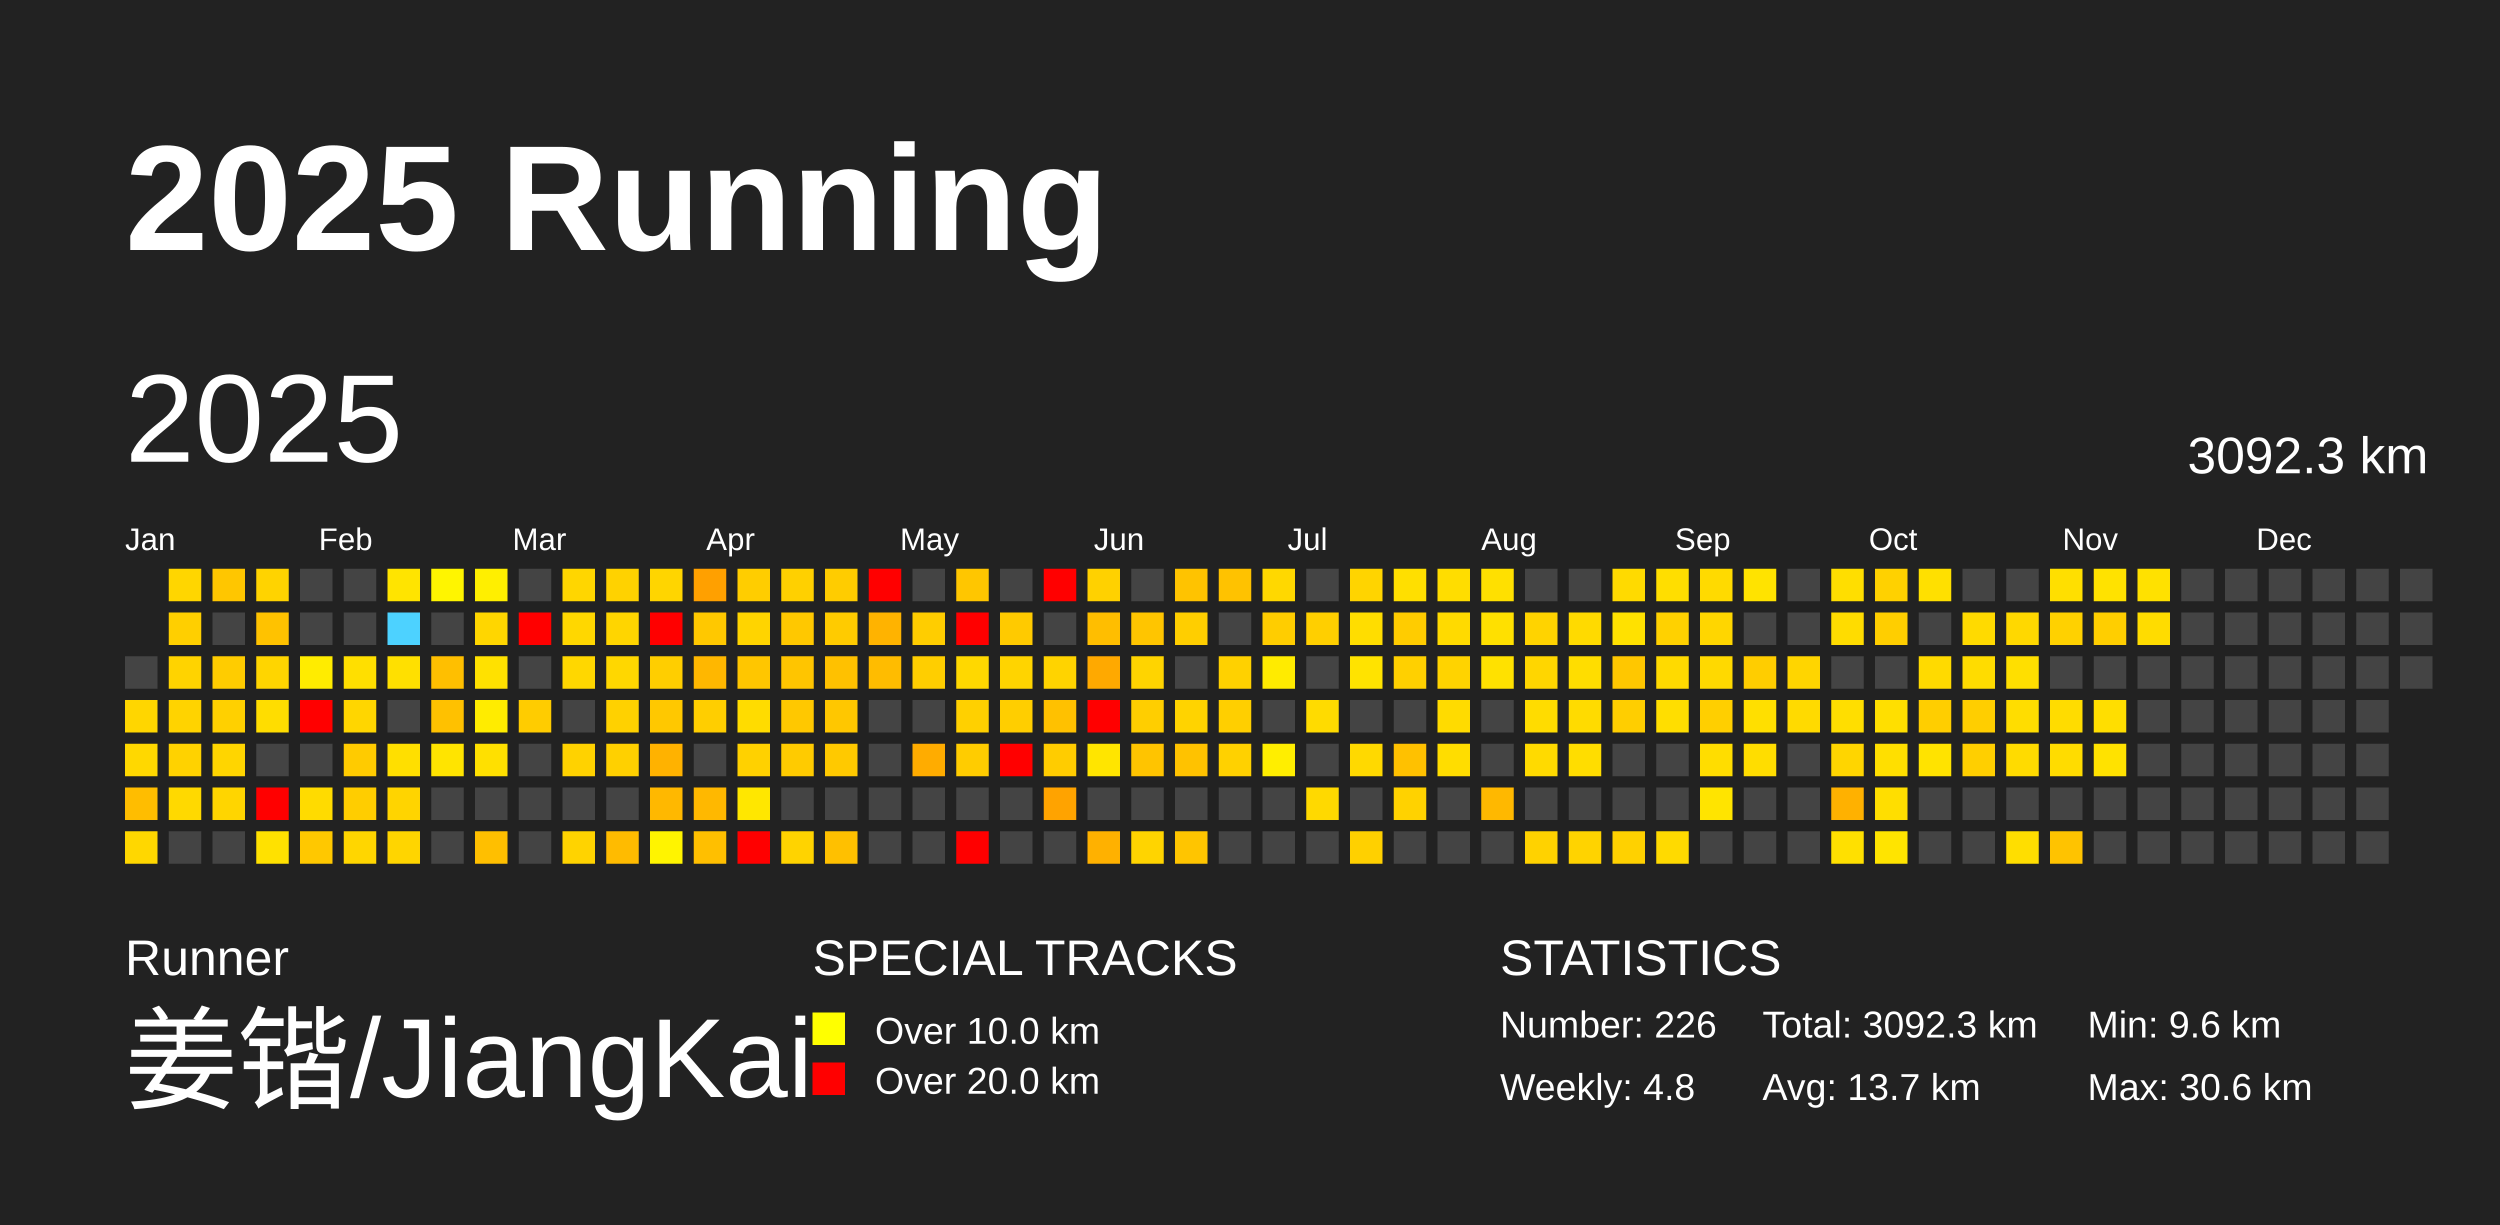
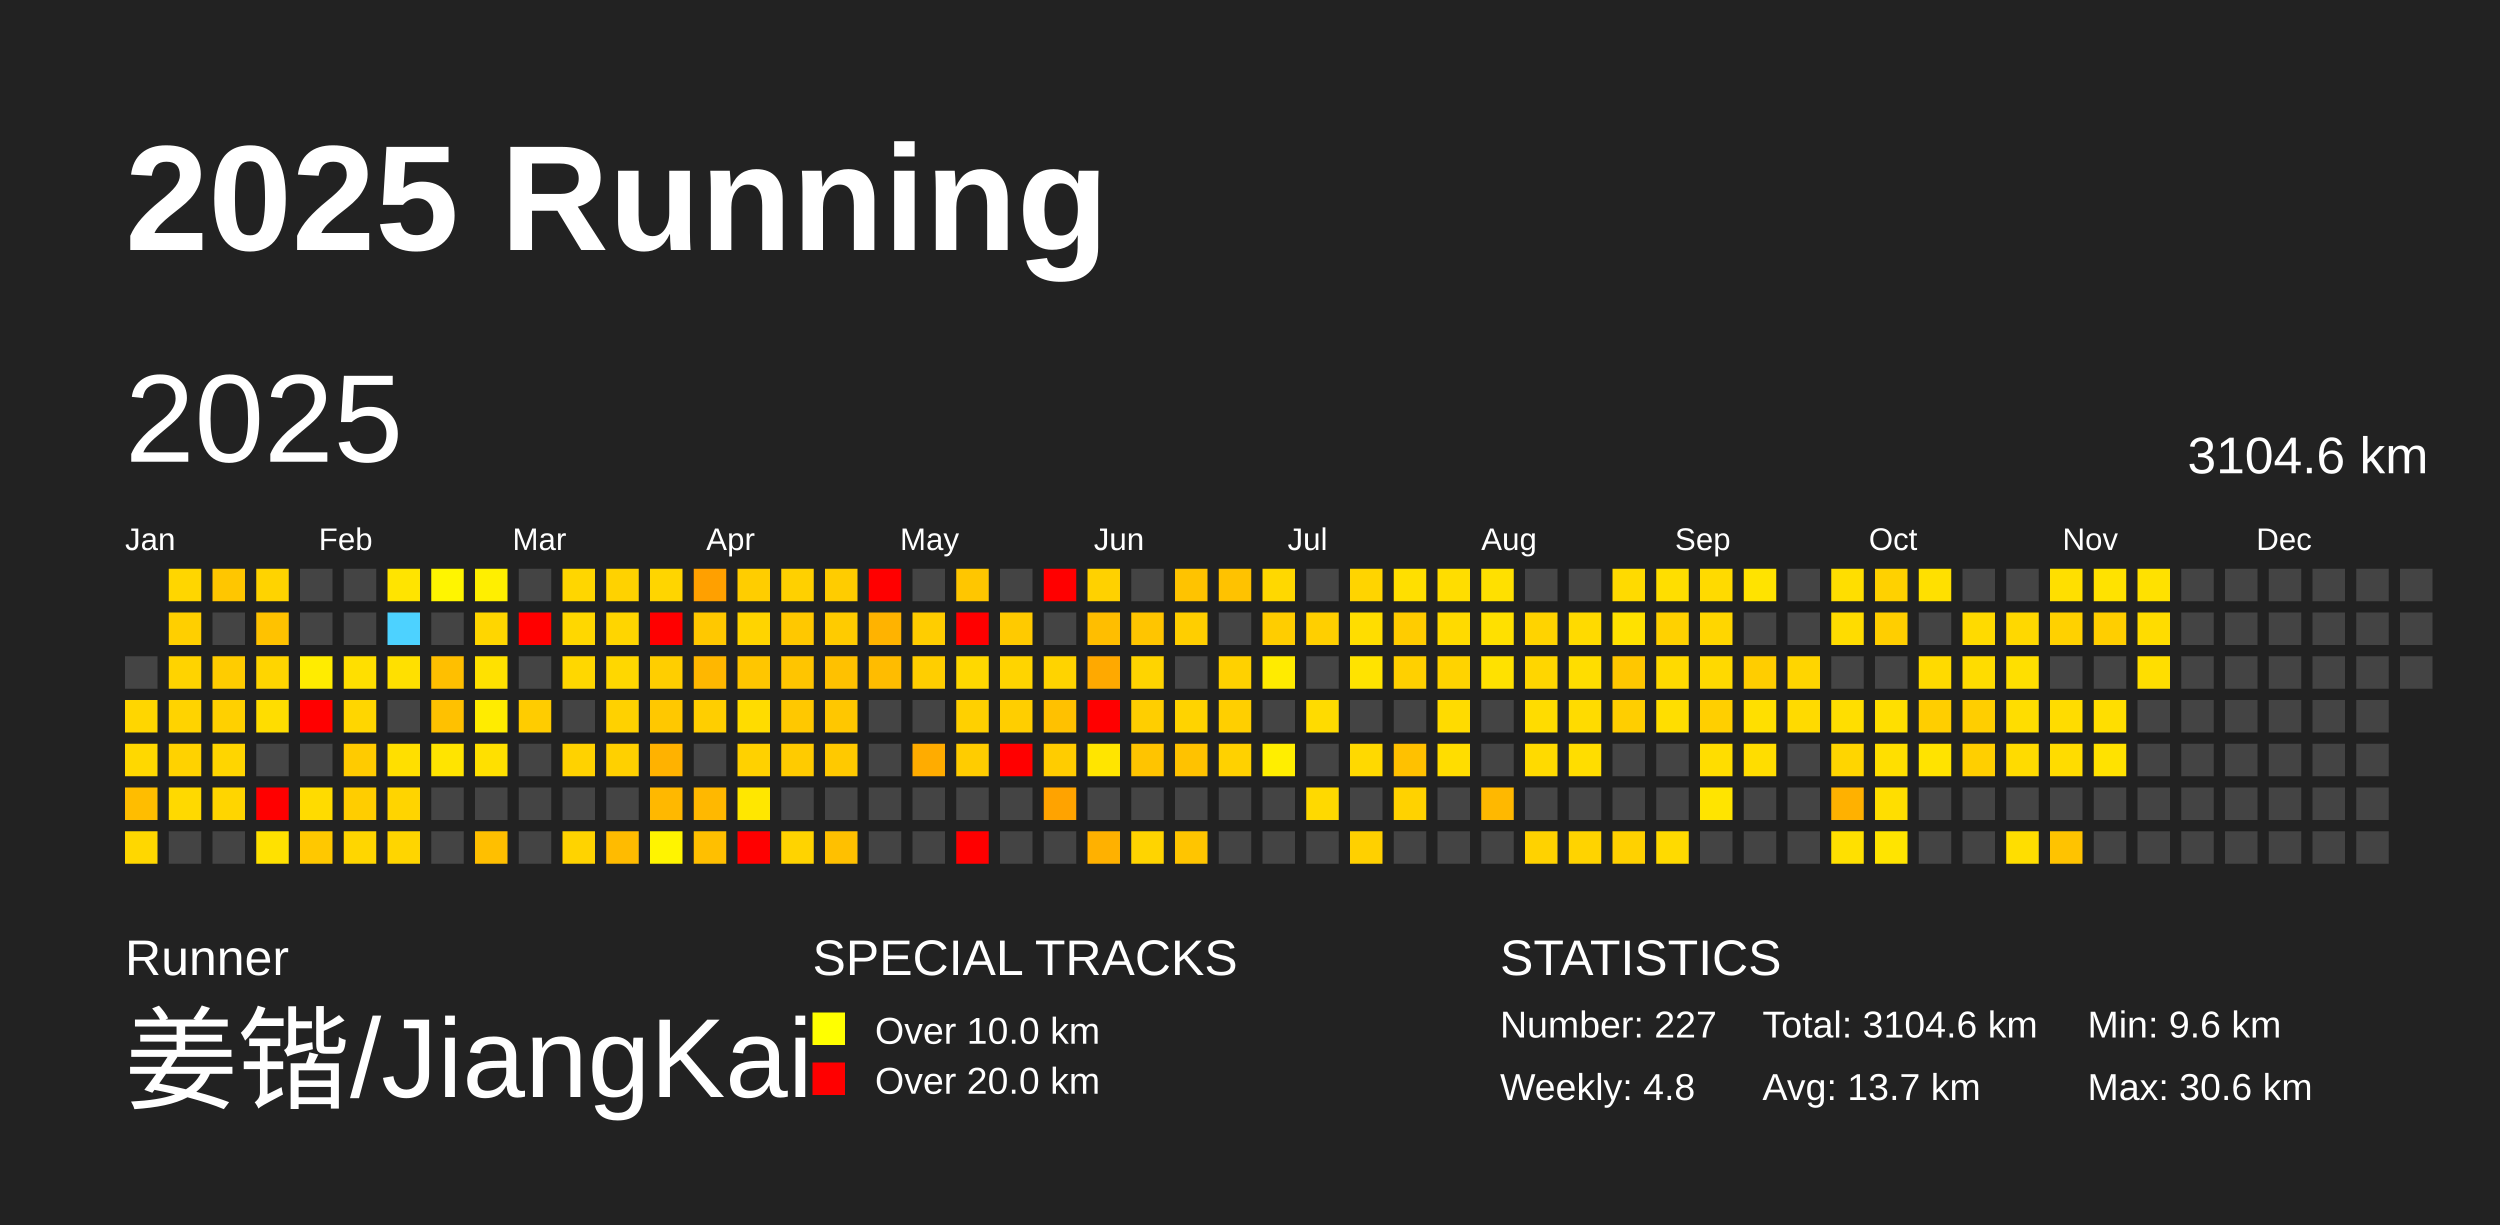
<svg xmlns="http://www.w3.org/2000/svg" baseProfile="full" height="98mm" version="1.1" viewBox="0,0,200,98" width="200mm">
  <defs />
  <rect fill="#222222" height="98" width="200" x="0" y="0" />
  <text fill="#FFFFFF" style="font-size:12px; font-family:Arial; font-weight:bold;" x="10" y="20">2025 Running</text>
  <text fill="#FFFFFF" style="font-size:4px; font-family:Arial" x="10" y="78">Runner</text>
  <text fill="#FFFFFF" style="font-size:9px; font-family:Arial" x="10" y="88">姜锴/JiangKai</text>
  <text fill="#FFFFFF" style="font-size:4px; font-family:Arial" x="65" y="78">SPECIAL TRACKS</text>
  <rect fill="yellow" height="2.6" width="2.6" x="65" y="81" />
  <text fill="#FFFFFF" style="font-size:3px; font-family:Arial" x="70" y="83.5">Over 10.0 km</text>
  <rect fill="red" height="2.6" width="2.6" x="65" y="85" />
  <text fill="#FFFFFF" style="font-size:3px; font-family:Arial" x="70" y="87.5">Over 20.0 km</text>
  <text fill="#FFFFFF" style="font-size:4px; font-family:Arial" x="120" y="78">STATISTICS</text>
-   <text fill="#FFFFFF" style="font-size:3px; font-family:Arial" x="120" y="83">Number: 226</text>
+   <text fill="#FFFFFF" style="font-size:3px; font-family:Arial" x="120" y="83">Number: 227</text>
  <text fill="#FFFFFF" style="font-size:3px; font-family:Arial" x="120" y="88">Weekly: 4.8</text>
-   <text fill="#FFFFFF" style="font-size:3px; font-family:Arial" x="141" y="83">Total: 3092.3 km</text>
+   <text fill="#FFFFFF" style="font-size:3px; font-family:Arial" x="141" y="83">Total: 3104.6 km</text>
  <text fill="#FFFFFF" style="font-size:3px; font-family:Arial" x="141" y="88">Avg: 13.7 km</text>
  <text fill="#FFFFFF" style="font-size:3px; font-family:Arial" x="167" y="83">Min: 9.6 km</text>
  <text fill="#FFFFFF" style="font-size:3px; font-family:Arial" x="167" y="88">Max: 30.6 km</text>
  <text dominant-baseline="hanging" fill="#FFFFFF" style="font-size:10.0px; font-family:Arial;" x="10" y="30">2025</text>
-   <text dominant-baseline="hanging" fill="#FFFFFF" style="font-size:4.125px; font-family:Arial;" x="175" y="35">3092.3 km</text>
+   <text dominant-baseline="hanging" fill="#FFFFFF" style="font-size:4.125px; font-family:Arial;" x="175" y="35">3104.6 km</text>
  <text fill="#FFFFFF" style="font-size:2.5px; font-family:Arial" x="10.0" y="44">Jan</text>
  <text fill="#FFFFFF" style="font-size:2.5px; font-family:Arial" x="25.5" y="44">Feb</text>
  <text fill="#FFFFFF" style="font-size:2.5px; font-family:Arial" x="41.0" y="44">Mar</text>
  <text fill="#FFFFFF" style="font-size:2.5px; font-family:Arial" x="56.5" y="44">Apr</text>
  <text fill="#FFFFFF" style="font-size:2.5px; font-family:Arial" x="72.0" y="44">May</text>
  <text fill="#FFFFFF" style="font-size:2.5px; font-family:Arial" x="87.5" y="44">Jun</text>
  <text fill="#FFFFFF" style="font-size:2.5px; font-family:Arial" x="103.0" y="44">Jul</text>
  <text fill="#FFFFFF" style="font-size:2.5px; font-family:Arial" x="118.5" y="44">Aug</text>
  <text fill="#FFFFFF" style="font-size:2.5px; font-family:Arial" x="134.0" y="44">Sep</text>
  <text fill="#FFFFFF" style="font-size:2.5px; font-family:Arial" x="149.5" y="44">Oct</text>
  <text fill="#FFFFFF" style="font-size:2.5px; font-family:Arial" x="165.0" y="44">Nov</text>
  <text fill="#FFFFFF" style="font-size:2.5px; font-family:Arial" x="180.5" y="44">Dec</text>
  <rect fill="#444444" height="2.6" width="2.6" x="10.0" y="52.5" />
  <rect fill="#ffd600" height="2.6" width="2.6" x="10.0" y="56.0" />
  <rect fill="#ffd800" height="2.6" width="2.6" x="10.0" y="59.5" />
  <rect fill="#ffbd00" height="2.6" width="2.6" x="10.0" y="63.0" />
  <rect fill="#ffd700" height="2.6" width="2.6" x="10.0" y="66.5" />
  <rect fill="#ffd600" height="2.6" width="2.6" x="13.5" y="45.5" />
  <rect fill="#ffcf00" height="2.6" width="2.6" x="13.5" y="49.0" />
  <rect fill="#ffd300" height="2.6" width="2.6" x="13.5" y="52.5" />
  <rect fill="#ffd300" height="2.6" width="2.6" x="13.5" y="56.0" />
  <rect fill="#ffd200" height="2.6" width="2.6" x="13.5" y="59.5" />
  <rect fill="#ffd900" height="2.6" width="2.6" x="13.5" y="63.0" />
  <rect fill="#444444" height="2.6" width="2.6" x="13.5" y="66.5" />
  <rect fill="#ffc600" height="2.6" width="2.6" x="17.0" y="45.5" />
  <rect fill="#444444" height="2.6" width="2.6" x="17.0" y="49.0" />
  <rect fill="#ffcc00" height="2.6" width="2.6" x="17.0" y="52.5" />
  <rect fill="#ffd000" height="2.6" width="2.6" x="17.0" y="56.0" />
  <rect fill="#ffd500" height="2.6" width="2.6" x="17.0" y="59.5" />
  <rect fill="#ffd500" height="2.6" width="2.6" x="17.0" y="63.0" />
  <rect fill="#444444" height="2.6" width="2.6" x="17.0" y="66.5" />
  <rect fill="#ffd300" height="2.6" width="2.6" x="20.5" y="45.5" />
  <rect fill="#ffc200" height="2.6" width="2.6" x="20.5" y="49.0" />
  <rect fill="#ffd500" height="2.6" width="2.6" x="20.5" y="52.5" />
  <rect fill="#ffdd00" height="2.6" width="2.6" x="20.5" y="56.0" />
  <rect fill="#444444" height="2.6" width="2.6" x="20.5" y="59.5" />
  <rect fill="red" height="2.6" width="2.6" x="20.5" y="63.0" />
  <rect fill="#ffe100" height="2.6" width="2.6" x="20.5" y="66.5" />
  <rect fill="#444444" height="2.6" width="2.6" x="24.0" y="45.5" />
  <rect fill="#444444" height="2.6" width="2.6" x="24.0" y="49.0" />
  <rect fill="#ffec00" height="2.6" width="2.6" x="24.0" y="52.5" />
  <rect fill="red" height="2.6" width="2.6" x="24.0" y="56.0" />
  <rect fill="#444444" height="2.6" width="2.6" x="24.0" y="59.5" />
  <rect fill="#ffdb00" height="2.6" width="2.6" x="24.0" y="63.0" />
  <rect fill="#ffc800" height="2.6" width="2.6" x="24.0" y="66.5" />
  <rect fill="#444444" height="2.6" width="2.6" x="27.5" y="45.5" />
  <rect fill="#444444" height="2.6" width="2.6" x="27.5" y="49.0" />
  <rect fill="#ffdf00" height="2.6" width="2.6" x="27.5" y="52.5" />
  <rect fill="#ffd600" height="2.6" width="2.6" x="27.5" y="56.0" />
  <rect fill="#ffcb00" height="2.6" width="2.6" x="27.5" y="59.5" />
  <rect fill="#ffcd00" height="2.6" width="2.6" x="27.5" y="63.0" />
  <rect fill="#ffd600" height="2.6" width="2.6" x="27.5" y="66.5" />
  <rect fill="#ffe400" height="2.6" width="2.6" x="31.0" y="45.5" />
  <rect fill="#4dd2ff" height="2.6" width="2.6" x="31.0" y="49.0" />
  <rect fill="#ffe000" height="2.6" width="2.6" x="31.0" y="52.5" />
  <rect fill="#444444" height="2.6" width="2.6" x="31.0" y="56.0" />
  <rect fill="#ffdf00" height="2.6" width="2.6" x="31.0" y="59.5" />
  <rect fill="#ffd400" height="2.6" width="2.6" x="31.0" y="63.0" />
  <rect fill="#ffd500" height="2.6" width="2.6" x="31.0" y="66.5" />
  <rect fill="#fff500" height="2.6" width="2.6" x="34.5" y="45.5" />
  <rect fill="#444444" height="2.6" width="2.6" x="34.5" y="49.0" />
  <rect fill="#ffbf00" height="2.6" width="2.6" x="34.5" y="52.5" />
  <rect fill="#ffc100" height="2.6" width="2.6" x="34.5" y="56.0" />
  <rect fill="#ffe400" height="2.6" width="2.6" x="34.5" y="59.5" />
  <rect fill="#444444" height="2.6" width="2.6" x="34.5" y="63.0" />
  <rect fill="#444444" height="2.6" width="2.6" x="34.5" y="66.5" />
  <rect fill="#ffef00" height="2.6" width="2.6" x="38.0" y="45.5" />
  <rect fill="#ffd600" height="2.6" width="2.6" x="38.0" y="49.0" />
  <rect fill="#ffe100" height="2.6" width="2.6" x="38.0" y="52.5" />
  <rect fill="#ffec00" height="2.6" width="2.6" x="38.0" y="56.0" />
  <rect fill="#ffe000" height="2.6" width="2.6" x="38.0" y="59.5" />
  <rect fill="#444444" height="2.6" width="2.6" x="38.0" y="63.0" />
  <rect fill="#ffbf00" height="2.6" width="2.6" x="38.0" y="66.5" />
  <rect fill="#444444" height="2.6" width="2.6" x="41.5" y="45.5" />
  <rect fill="red" height="2.6" width="2.6" x="41.5" y="49.0" />
  <rect fill="#444444" height="2.6" width="2.6" x="41.5" y="52.5" />
  <rect fill="#ffcc00" height="2.6" width="2.6" x="41.5" y="56.0" />
  <rect fill="#444444" height="2.6" width="2.6" x="41.5" y="59.5" />
  <rect fill="#444444" height="2.6" width="2.6" x="41.5" y="63.0" />
  <rect fill="#444444" height="2.6" width="2.6" x="41.5" y="66.5" />
  <rect fill="#ffd600" height="2.6" width="2.6" x="45.0" y="45.5" />
  <rect fill="#ffd700" height="2.6" width="2.6" x="45.0" y="49.0" />
  <rect fill="#ffd700" height="2.6" width="2.6" x="45.0" y="52.5" />
  <rect fill="#444444" height="2.6" width="2.6" x="45.0" y="56.0" />
  <rect fill="#ffd200" height="2.6" width="2.6" x="45.0" y="59.5" />
  <rect fill="#444444" height="2.6" width="2.6" x="45.0" y="63.0" />
  <rect fill="#ffd300" height="2.6" width="2.6" x="45.0" y="66.5" />
  <rect fill="#ffd200" height="2.6" width="2.6" x="48.5" y="45.5" />
  <rect fill="#ffd500" height="2.6" width="2.6" x="48.5" y="49.0" />
  <rect fill="#ffd700" height="2.6" width="2.6" x="48.5" y="52.5" />
  <rect fill="#ffd100" height="2.6" width="2.6" x="48.5" y="56.0" />
  <rect fill="#ffd000" height="2.6" width="2.6" x="48.5" y="59.5" />
  <rect fill="#444444" height="2.6" width="2.6" x="48.5" y="63.0" />
  <rect fill="#ffbb00" height="2.6" width="2.6" x="48.5" y="66.5" />
  <rect fill="#ffd500" height="2.6" width="2.6" x="52.0" y="45.5" />
  <rect fill="red" height="2.6" width="2.6" x="52.0" y="49.0" />
  <rect fill="#ffce00" height="2.6" width="2.6" x="52.0" y="52.5" />
  <rect fill="#ffc800" height="2.6" width="2.6" x="52.0" y="56.0" />
  <rect fill="#ffb200" height="2.6" width="2.6" x="52.0" y="59.5" />
  <rect fill="#ffb800" height="2.6" width="2.6" x="52.0" y="63.0" />
  <rect fill="#fff400" height="2.6" width="2.6" x="52.0" y="66.5" />
  <rect fill="#ffa000" height="2.6" width="2.6" x="55.5" y="45.5" />
  <rect fill="#ffc800" height="2.6" width="2.6" x="55.5" y="49.0" />
  <rect fill="#ffb700" height="2.6" width="2.6" x="55.5" y="52.5" />
  <rect fill="#ffce00" height="2.6" width="2.6" x="55.5" y="56.0" />
  <rect fill="#444444" height="2.6" width="2.6" x="55.5" y="59.5" />
  <rect fill="#ffb800" height="2.6" width="2.6" x="55.5" y="63.0" />
  <rect fill="#ffbf00" height="2.6" width="2.6" x="55.5" y="66.5" />
  <rect fill="#ffcd00" height="2.6" width="2.6" x="59.0" y="45.5" />
  <rect fill="#ffd400" height="2.6" width="2.6" x="59.0" y="49.0" />
  <rect fill="#ffc600" height="2.6" width="2.6" x="59.0" y="52.5" />
  <rect fill="#ffdc00" height="2.6" width="2.6" x="59.0" y="56.0" />
  <rect fill="#ffd100" height="2.6" width="2.6" x="59.0" y="59.5" />
  <rect fill="#ffe700" height="2.6" width="2.6" x="59.0" y="63.0" />
  <rect fill="red" height="2.6" width="2.6" x="59.0" y="66.5" />
  <rect fill="#ffd000" height="2.6" width="2.6" x="62.5" y="45.5" />
  <rect fill="#ffc800" height="2.6" width="2.6" x="62.5" y="49.0" />
  <rect fill="#ffc500" height="2.6" width="2.6" x="62.5" y="52.5" />
  <rect fill="#ffc800" height="2.6" width="2.6" x="62.5" y="56.0" />
  <rect fill="#ffcb00" height="2.6" width="2.6" x="62.5" y="59.5" />
  <rect fill="#444444" height="2.6" width="2.6" x="62.5" y="63.0" />
  <rect fill="#ffd300" height="2.6" width="2.6" x="62.5" y="66.5" />
  <rect fill="#ffcc00" height="2.6" width="2.6" x="66.0" y="45.5" />
  <rect fill="#ffcb00" height="2.6" width="2.6" x="66.0" y="49.0" />
  <rect fill="#ffc100" height="2.6" width="2.6" x="66.0" y="52.5" />
  <rect fill="#ffc700" height="2.6" width="2.6" x="66.0" y="56.0" />
  <rect fill="#ffc900" height="2.6" width="2.6" x="66.0" y="59.5" />
  <rect fill="#444444" height="2.6" width="2.6" x="66.0" y="63.0" />
  <rect fill="#ffc000" height="2.6" width="2.6" x="66.0" y="66.5" />
  <rect fill="red" height="2.6" width="2.6" x="69.5" y="45.5" />
  <rect fill="#ffb300" height="2.6" width="2.6" x="69.5" y="49.0" />
  <rect fill="#ffbc00" height="2.6" width="2.6" x="69.5" y="52.5" />
  <rect fill="#444444" height="2.6" width="2.6" x="69.5" y="56.0" />
  <rect fill="#444444" height="2.6" width="2.6" x="69.5" y="59.5" />
  <rect fill="#444444" height="2.6" width="2.6" x="69.5" y="63.0" />
  <rect fill="#444444" height="2.6" width="2.6" x="69.5" y="66.5" />
  <rect fill="#444444" height="2.6" width="2.6" x="73.0" y="45.5" />
  <rect fill="#ffcd00" height="2.6" width="2.6" x="73.0" y="49.0" />
  <rect fill="#ffce00" height="2.6" width="2.6" x="73.0" y="52.5" />
  <rect fill="#444444" height="2.6" width="2.6" x="73.0" y="56.0" />
  <rect fill="#ffac00" height="2.6" width="2.6" x="73.0" y="59.5" />
  <rect fill="#444444" height="2.6" width="2.6" x="73.0" y="63.0" />
  <rect fill="#444444" height="2.6" width="2.6" x="73.0" y="66.5" />
  <rect fill="#ffc600" height="2.6" width="2.6" x="76.5" y="45.5" />
  <rect fill="red" height="2.6" width="2.6" x="76.5" y="49.0" />
  <rect fill="#ffd800" height="2.6" width="2.6" x="76.5" y="52.5" />
  <rect fill="#ffd000" height="2.6" width="2.6" x="76.5" y="56.0" />
  <rect fill="#ffcc00" height="2.6" width="2.6" x="76.5" y="59.5" />
  <rect fill="#444444" height="2.6" width="2.6" x="76.5" y="63.0" />
  <rect fill="red" height="2.6" width="2.6" x="76.5" y="66.5" />
  <rect fill="#444444" height="2.6" width="2.6" x="80.0" y="45.5" />
  <rect fill="#ffca00" height="2.6" width="2.6" x="80.0" y="49.0" />
  <rect fill="#ffd400" height="2.6" width="2.6" x="80.0" y="52.5" />
  <rect fill="#ffce00" height="2.6" width="2.6" x="80.0" y="56.0" />
  <rect fill="red" height="2.6" width="2.6" x="80.0" y="59.5" />
  <rect fill="#444444" height="2.6" width="2.6" x="80.0" y="63.0" />
  <rect fill="#444444" height="2.6" width="2.6" x="80.0" y="66.5" />
  <rect fill="red" height="2.6" width="2.6" x="83.5" y="45.5" />
  <rect fill="#444444" height="2.6" width="2.6" x="83.5" y="49.0" />
  <rect fill="#ffd300" height="2.6" width="2.6" x="83.5" y="52.5" />
  <rect fill="#ffc100" height="2.6" width="2.6" x="83.5" y="56.0" />
  <rect fill="#ffcc00" height="2.6" width="2.6" x="83.5" y="59.5" />
  <rect fill="#ffa300" height="2.6" width="2.6" x="83.5" y="63.0" />
  <rect fill="#444444" height="2.6" width="2.6" x="83.5" y="66.5" />
  <rect fill="#ffd100" height="2.6" width="2.6" x="87.0" y="45.5" />
  <rect fill="#ffbe00" height="2.6" width="2.6" x="87.0" y="49.0" />
  <rect fill="#ffa900" height="2.6" width="2.6" x="87.0" y="52.5" />
  <rect fill="red" height="2.6" width="2.6" x="87.0" y="56.0" />
  <rect fill="#ffe500" height="2.6" width="2.6" x="87.0" y="59.5" />
  <rect fill="#444444" height="2.6" width="2.6" x="87.0" y="63.0" />
  <rect fill="#ffb100" height="2.6" width="2.6" x="87.0" y="66.5" />
  <rect fill="#444444" height="2.6" width="2.6" x="90.5" y="45.5" />
  <rect fill="#ffc500" height="2.6" width="2.6" x="90.5" y="49.0" />
  <rect fill="#ffd400" height="2.6" width="2.6" x="90.5" y="52.5" />
  <rect fill="#ffce00" height="2.6" width="2.6" x="90.5" y="56.0" />
  <rect fill="#ffc400" height="2.6" width="2.6" x="90.5" y="59.5" />
  <rect fill="#444444" height="2.6" width="2.6" x="90.5" y="63.0" />
  <rect fill="#ffd400" height="2.6" width="2.6" x="90.5" y="66.5" />
  <rect fill="#ffc300" height="2.6" width="2.6" x="94.0" y="45.5" />
  <rect fill="#ffce00" height="2.6" width="2.6" x="94.0" y="49.0" />
  <rect fill="#444444" height="2.6" width="2.6" x="94.0" y="52.5" />
  <rect fill="#ffd300" height="2.6" width="2.6" x="94.0" y="56.0" />
  <rect fill="#ffc200" height="2.6" width="2.6" x="94.0" y="59.5" />
  <rect fill="#444444" height="2.6" width="2.6" x="94.0" y="63.0" />
  <rect fill="#ffc500" height="2.6" width="2.6" x="94.0" y="66.5" />
  <rect fill="#ffc200" height="2.6" width="2.6" x="97.5" y="45.5" />
  <rect fill="#444444" height="2.6" width="2.6" x="97.5" y="49.0" />
  <rect fill="#ffd100" height="2.6" width="2.6" x="97.5" y="52.5" />
  <rect fill="#ffcf00" height="2.6" width="2.6" x="97.5" y="56.0" />
  <rect fill="#ffd100" height="2.6" width="2.6" x="97.5" y="59.5" />
  <rect fill="#444444" height="2.6" width="2.6" x="97.5" y="63.0" />
  <rect fill="#444444" height="2.6" width="2.6" x="97.5" y="66.5" />
  <rect fill="#ffd800" height="2.6" width="2.6" x="101.0" y="45.5" />
  <rect fill="#ffcd00" height="2.6" width="2.6" x="101.0" y="49.0" />
  <rect fill="#ffeb00" height="2.6" width="2.6" x="101.0" y="52.5" />
  <rect fill="#444444" height="2.6" width="2.6" x="101.0" y="56.0" />
  <rect fill="#ffee00" height="2.6" width="2.6" x="101.0" y="59.5" />
  <rect fill="#444444" height="2.6" width="2.6" x="101.0" y="63.0" />
  <rect fill="#444444" height="2.6" width="2.6" x="101.0" y="66.5" />
  <rect fill="#444444" height="2.6" width="2.6" x="104.5" y="45.5" />
  <rect fill="#ffcf00" height="2.6" width="2.6" x="104.5" y="49.0" />
  <rect fill="#444444" height="2.6" width="2.6" x="104.5" y="52.5" />
  <rect fill="#ffdb00" height="2.6" width="2.6" x="104.5" y="56.0" />
  <rect fill="#444444" height="2.6" width="2.6" x="104.5" y="59.5" />
  <rect fill="#ffd900" height="2.6" width="2.6" x="104.5" y="63.0" />
  <rect fill="#444444" height="2.6" width="2.6" x="104.5" y="66.5" />
  <rect fill="#ffd400" height="2.6" width="2.6" x="108.0" y="45.5" />
  <rect fill="#ffdd00" height="2.6" width="2.6" x="108.0" y="49.0" />
  <rect fill="#ffe300" height="2.6" width="2.6" x="108.0" y="52.5" />
  <rect fill="#444444" height="2.6" width="2.6" x="108.0" y="56.0" />
  <rect fill="#ffd900" height="2.6" width="2.6" x="108.0" y="59.5" />
  <rect fill="#444444" height="2.6" width="2.6" x="108.0" y="63.0" />
  <rect fill="#ffd000" height="2.6" width="2.6" x="108.0" y="66.5" />
  <rect fill="#ffdf00" height="2.6" width="2.6" x="111.5" y="45.5" />
  <rect fill="#ffcc00" height="2.6" width="2.6" x="111.5" y="49.0" />
  <rect fill="#ffd000" height="2.6" width="2.6" x="111.5" y="52.5" />
  <rect fill="#444444" height="2.6" width="2.6" x="111.5" y="56.0" />
  <rect fill="#ffc100" height="2.6" width="2.6" x="111.5" y="59.5" />
  <rect fill="#ffd200" height="2.6" width="2.6" x="111.5" y="63.0" />
  <rect fill="#444444" height="2.6" width="2.6" x="111.5" y="66.5" />
  <rect fill="#ffdd00" height="2.6" width="2.6" x="115.0" y="45.5" />
  <rect fill="#ffda00" height="2.6" width="2.6" x="115.0" y="49.0" />
  <rect fill="#ffd300" height="2.6" width="2.6" x="115.0" y="52.5" />
  <rect fill="#ffdb00" height="2.6" width="2.6" x="115.0" y="56.0" />
  <rect fill="#ffdd00" height="2.6" width="2.6" x="115.0" y="59.5" />
  <rect fill="#444444" height="2.6" width="2.6" x="115.0" y="63.0" />
  <rect fill="#444444" height="2.6" width="2.6" x="115.0" y="66.5" />
  <rect fill="#ffe000" height="2.6" width="2.6" x="118.5" y="45.5" />
  <rect fill="#ffe000" height="2.6" width="2.6" x="118.5" y="49.0" />
  <rect fill="#ffe100" height="2.6" width="2.6" x="118.5" y="52.5" />
  <rect fill="#444444" height="2.6" width="2.6" x="118.5" y="56.0" />
  <rect fill="#444444" height="2.6" width="2.6" x="118.5" y="59.5" />
  <rect fill="#ffb800" height="2.6" width="2.6" x="118.5" y="63.0" />
  <rect fill="#444444" height="2.6" width="2.6" x="118.5" y="66.5" />
  <rect fill="#444444" height="2.6" width="2.6" x="122.0" y="45.5" />
  <rect fill="#ffd300" height="2.6" width="2.6" x="122.0" y="49.0" />
  <rect fill="#ffd600" height="2.6" width="2.6" x="122.0" y="52.5" />
  <rect fill="#ffdc00" height="2.6" width="2.6" x="122.0" y="56.0" />
  <rect fill="#ffda00" height="2.6" width="2.6" x="122.0" y="59.5" />
  <rect fill="#444444" height="2.6" width="2.6" x="122.0" y="63.0" />
  <rect fill="#ffd200" height="2.6" width="2.6" x="122.0" y="66.5" />
  <rect fill="#444444" height="2.6" width="2.6" x="125.5" y="45.5" />
  <rect fill="#ffda00" height="2.6" width="2.6" x="125.5" y="49.0" />
  <rect fill="#ffdd00" height="2.6" width="2.6" x="125.5" y="52.5" />
  <rect fill="#ffdb00" height="2.6" width="2.6" x="125.5" y="56.0" />
  <rect fill="#ffdd00" height="2.6" width="2.6" x="125.5" y="59.5" />
  <rect fill="#444444" height="2.6" width="2.6" x="125.5" y="63.0" />
  <rect fill="#ffd300" height="2.6" width="2.6" x="125.5" y="66.5" />
  <rect fill="#ffda00" height="2.6" width="2.6" x="129.0" y="45.5" />
  <rect fill="#ffe100" height="2.6" width="2.6" x="129.0" y="49.0" />
  <rect fill="#ffc700" height="2.6" width="2.6" x="129.0" y="52.5" />
  <rect fill="#ffce00" height="2.6" width="2.6" x="129.0" y="56.0" />
  <rect fill="#444444" height="2.6" width="2.6" x="129.0" y="59.5" />
  <rect fill="#444444" height="2.6" width="2.6" x="129.0" y="63.0" />
  <rect fill="#ffd100" height="2.6" width="2.6" x="129.0" y="66.5" />
  <rect fill="#ffde00" height="2.6" width="2.6" x="132.5" y="45.5" />
  <rect fill="#ffd100" height="2.6" width="2.6" x="132.5" y="49.0" />
  <rect fill="#ffda00" height="2.6" width="2.6" x="132.5" y="52.5" />
  <rect fill="#ffde00" height="2.6" width="2.6" x="132.5" y="56.0" />
  <rect fill="#444444" height="2.6" width="2.6" x="132.5" y="59.5" />
  <rect fill="#444444" height="2.6" width="2.6" x="132.5" y="63.0" />
  <rect fill="#ffda00" height="2.6" width="2.6" x="132.5" y="66.5" />
  <rect fill="#ffda00" height="2.6" width="2.6" x="136.0" y="45.5" />
  <rect fill="#ffd600" height="2.6" width="2.6" x="136.0" y="49.0" />
  <rect fill="#ffd900" height="2.6" width="2.6" x="136.0" y="52.5" />
  <rect fill="#ffcf00" height="2.6" width="2.6" x="136.0" y="56.0" />
  <rect fill="#ffdd00" height="2.6" width="2.6" x="136.0" y="59.5" />
  <rect fill="#ffe400" height="2.6" width="2.6" x="136.0" y="63.0" />
  <rect fill="#444444" height="2.6" width="2.6" x="136.0" y="66.5" />
  <rect fill="#ffe300" height="2.6" width="2.6" x="139.5" y="45.5" />
  <rect fill="#444444" height="2.6" width="2.6" x="139.5" y="49.0" />
  <rect fill="#ffcd00" height="2.6" width="2.6" x="139.5" y="52.5" />
  <rect fill="#ffdf00" height="2.6" width="2.6" x="139.5" y="56.0" />
  <rect fill="#ffdd00" height="2.6" width="2.6" x="139.5" y="59.5" />
  <rect fill="#444444" height="2.6" width="2.6" x="139.5" y="63.0" />
  <rect fill="#444444" height="2.6" width="2.6" x="139.5" y="66.5" />
  <rect fill="#444444" height="2.6" width="2.6" x="143.0" y="45.5" />
  <rect fill="#444444" height="2.6" width="2.6" x="143.0" y="49.0" />
  <rect fill="#ffd500" height="2.6" width="2.6" x="143.0" y="52.5" />
  <rect fill="#ffda00" height="2.6" width="2.6" x="143.0" y="56.0" />
  <rect fill="#444444" height="2.6" width="2.6" x="143.0" y="59.5" />
  <rect fill="#444444" height="2.6" width="2.6" x="143.0" y="63.0" />
  <rect fill="#444444" height="2.6" width="2.6" x="143.0" y="66.5" />
  <rect fill="#ffde00" height="2.6" width="2.6" x="146.5" y="45.5" />
  <rect fill="#ffdc00" height="2.6" width="2.6" x="146.5" y="49.0" />
  <rect fill="#444444" height="2.6" width="2.6" x="146.5" y="52.5" />
  <rect fill="#ffde00" height="2.6" width="2.6" x="146.5" y="56.0" />
  <rect fill="#ffd500" height="2.6" width="2.6" x="146.5" y="59.5" />
  <rect fill="#ffb100" height="2.6" width="2.6" x="146.5" y="63.0" />
  <rect fill="#ffe000" height="2.6" width="2.6" x="146.5" y="66.5" />
  <rect fill="#ffd100" height="2.6" width="2.6" x="150.0" y="45.5" />
  <rect fill="#ffce00" height="2.6" width="2.6" x="150.0" y="49.0" />
  <rect fill="#444444" height="2.6" width="2.6" x="150.0" y="52.5" />
  <rect fill="#ffdf00" height="2.6" width="2.6" x="150.0" y="56.0" />
  <rect fill="#ffdf00" height="2.6" width="2.6" x="150.0" y="59.5" />
  <rect fill="#ffde00" height="2.6" width="2.6" x="150.0" y="63.0" />
  <rect fill="#ffe400" height="2.6" width="2.6" x="150.0" y="66.5" />
  <rect fill="#ffe000" height="2.6" width="2.6" x="153.5" y="45.5" />
  <rect fill="#444444" height="2.6" width="2.6" x="153.5" y="49.0" />
  <rect fill="#ffda00" height="2.6" width="2.6" x="153.5" y="52.5" />
  <rect fill="#ffce00" height="2.6" width="2.6" x="153.5" y="56.0" />
  <rect fill="#ffe300" height="2.6" width="2.6" x="153.5" y="59.5" />
  <rect fill="#444444" height="2.6" width="2.6" x="153.5" y="63.0" />
  <rect fill="#444444" height="2.6" width="2.6" x="153.5" y="66.5" />
  <rect fill="#444444" height="2.6" width="2.6" x="157.0" y="45.5" />
  <rect fill="#ffda00" height="2.6" width="2.6" x="157.0" y="49.0" />
  <rect fill="#ffdc00" height="2.6" width="2.6" x="157.0" y="52.5" />
  <rect fill="#ffce00" height="2.6" width="2.6" x="157.0" y="56.0" />
  <rect fill="#ffcf00" height="2.6" width="2.6" x="157.0" y="59.5" />
  <rect fill="#444444" height="2.6" width="2.6" x="157.0" y="63.0" />
  <rect fill="#444444" height="2.6" width="2.6" x="157.0" y="66.5" />
  <rect fill="#444444" height="2.6" width="2.6" x="160.5" y="45.5" />
  <rect fill="#ffd800" height="2.6" width="2.6" x="160.5" y="49.0" />
  <rect fill="#ffdf00" height="2.6" width="2.6" x="160.5" y="52.5" />
  <rect fill="#ffdd00" height="2.6" width="2.6" x="160.5" y="56.0" />
  <rect fill="#ffdb00" height="2.6" width="2.6" x="160.5" y="59.5" />
  <rect fill="#444444" height="2.6" width="2.6" x="160.5" y="63.0" />
  <rect fill="#ffde00" height="2.6" width="2.6" x="160.5" y="66.5" />
  <rect fill="#ffdf00" height="2.6" width="2.6" x="164.0" y="45.5" />
  <rect fill="#ffd100" height="2.6" width="2.6" x="164.0" y="49.0" />
  <rect fill="#444444" height="2.6" width="2.6" x="164.0" y="52.5" />
  <rect fill="#ffdc00" height="2.6" width="2.6" x="164.0" y="56.0" />
  <rect fill="#ffdc00" height="2.6" width="2.6" x="164.0" y="59.5" />
  <rect fill="#444444" height="2.6" width="2.6" x="164.0" y="63.0" />
  <rect fill="#ffc300" height="2.6" width="2.6" x="164.0" y="66.5" />
  <rect fill="#ffe200" height="2.6" width="2.6" x="167.5" y="45.5" />
  <rect fill="#ffce00" height="2.6" width="2.6" x="167.5" y="49.0" />
  <rect fill="#444444" height="2.6" width="2.6" x="167.5" y="52.5" />
  <rect fill="#ffde00" height="2.6" width="2.6" x="167.5" y="56.0" />
  <rect fill="#ffe200" height="2.6" width="2.6" x="167.5" y="59.5" />
  <rect fill="#444444" height="2.6" width="2.6" x="167.5" y="63.0" />
  <rect fill="#444444" height="2.6" width="2.6" x="167.5" y="66.5" />
  <rect fill="#ffe100" height="2.6" width="2.6" x="171.0" y="45.5" />
  <rect fill="#ffdc00" height="2.6" width="2.6" x="171.0" y="49.0" />
-   <rect fill="#444444" height="2.6" width="2.6" x="171.0" y="52.5" />
+   <rect fill="#ffde00" height="2.6" width="2.6" x="171.0" y="52.5" />
  <rect fill="#444444" height="2.6" width="2.6" x="171.0" y="56.0" />
  <rect fill="#444444" height="2.6" width="2.6" x="171.0" y="59.5" />
  <rect fill="#444444" height="2.6" width="2.6" x="171.0" y="63.0" />
  <rect fill="#444444" height="2.6" width="2.6" x="171.0" y="66.5" />
  <rect fill="#444444" height="2.6" width="2.6" x="174.5" y="45.5" />
  <rect fill="#444444" height="2.6" width="2.6" x="174.5" y="49.0" />
  <rect fill="#444444" height="2.6" width="2.6" x="174.5" y="52.5" />
  <rect fill="#444444" height="2.6" width="2.6" x="174.5" y="56.0" />
  <rect fill="#444444" height="2.6" width="2.6" x="174.5" y="59.5" />
  <rect fill="#444444" height="2.6" width="2.6" x="174.5" y="63.0" />
  <rect fill="#444444" height="2.6" width="2.6" x="174.5" y="66.5" />
  <rect fill="#444444" height="2.6" width="2.6" x="178.0" y="45.5" />
  <rect fill="#444444" height="2.6" width="2.6" x="178.0" y="49.0" />
  <rect fill="#444444" height="2.6" width="2.6" x="178.0" y="52.5" />
  <rect fill="#444444" height="2.6" width="2.6" x="178.0" y="56.0" />
  <rect fill="#444444" height="2.6" width="2.6" x="178.0" y="59.5" />
  <rect fill="#444444" height="2.6" width="2.6" x="178.0" y="63.0" />
  <rect fill="#444444" height="2.6" width="2.6" x="178.0" y="66.5" />
  <rect fill="#444444" height="2.6" width="2.6" x="181.5" y="45.5" />
  <rect fill="#444444" height="2.6" width="2.6" x="181.5" y="49.0" />
  <rect fill="#444444" height="2.6" width="2.6" x="181.5" y="52.5" />
  <rect fill="#444444" height="2.6" width="2.6" x="181.5" y="56.0" />
  <rect fill="#444444" height="2.6" width="2.6" x="181.5" y="59.5" />
  <rect fill="#444444" height="2.6" width="2.6" x="181.5" y="63.0" />
  <rect fill="#444444" height="2.6" width="2.6" x="181.5" y="66.5" />
  <rect fill="#444444" height="2.6" width="2.6" x="185.0" y="45.5" />
  <rect fill="#444444" height="2.6" width="2.6" x="185.0" y="49.0" />
  <rect fill="#444444" height="2.6" width="2.6" x="185.0" y="52.5" />
  <rect fill="#444444" height="2.6" width="2.6" x="185.0" y="56.0" />
  <rect fill="#444444" height="2.6" width="2.6" x="185.0" y="59.5" />
  <rect fill="#444444" height="2.6" width="2.6" x="185.0" y="63.0" />
  <rect fill="#444444" height="2.6" width="2.6" x="185.0" y="66.5" />
  <rect fill="#444444" height="2.6" width="2.6" x="188.5" y="45.5" />
  <rect fill="#444444" height="2.6" width="2.6" x="188.5" y="49.0" />
  <rect fill="#444444" height="2.6" width="2.6" x="188.5" y="52.5" />
  <rect fill="#444444" height="2.6" width="2.6" x="188.5" y="56.0" />
  <rect fill="#444444" height="2.6" width="2.6" x="188.5" y="59.5" />
  <rect fill="#444444" height="2.6" width="2.6" x="188.5" y="63.0" />
  <rect fill="#444444" height="2.6" width="2.6" x="188.5" y="66.5" />
  <rect fill="#444444" height="2.6" width="2.6" x="192.0" y="45.5" />
  <rect fill="#444444" height="2.6" width="2.6" x="192.0" y="49.0" />
  <rect fill="#444444" height="2.6" width="2.6" x="192.0" y="52.5" />
</svg>
